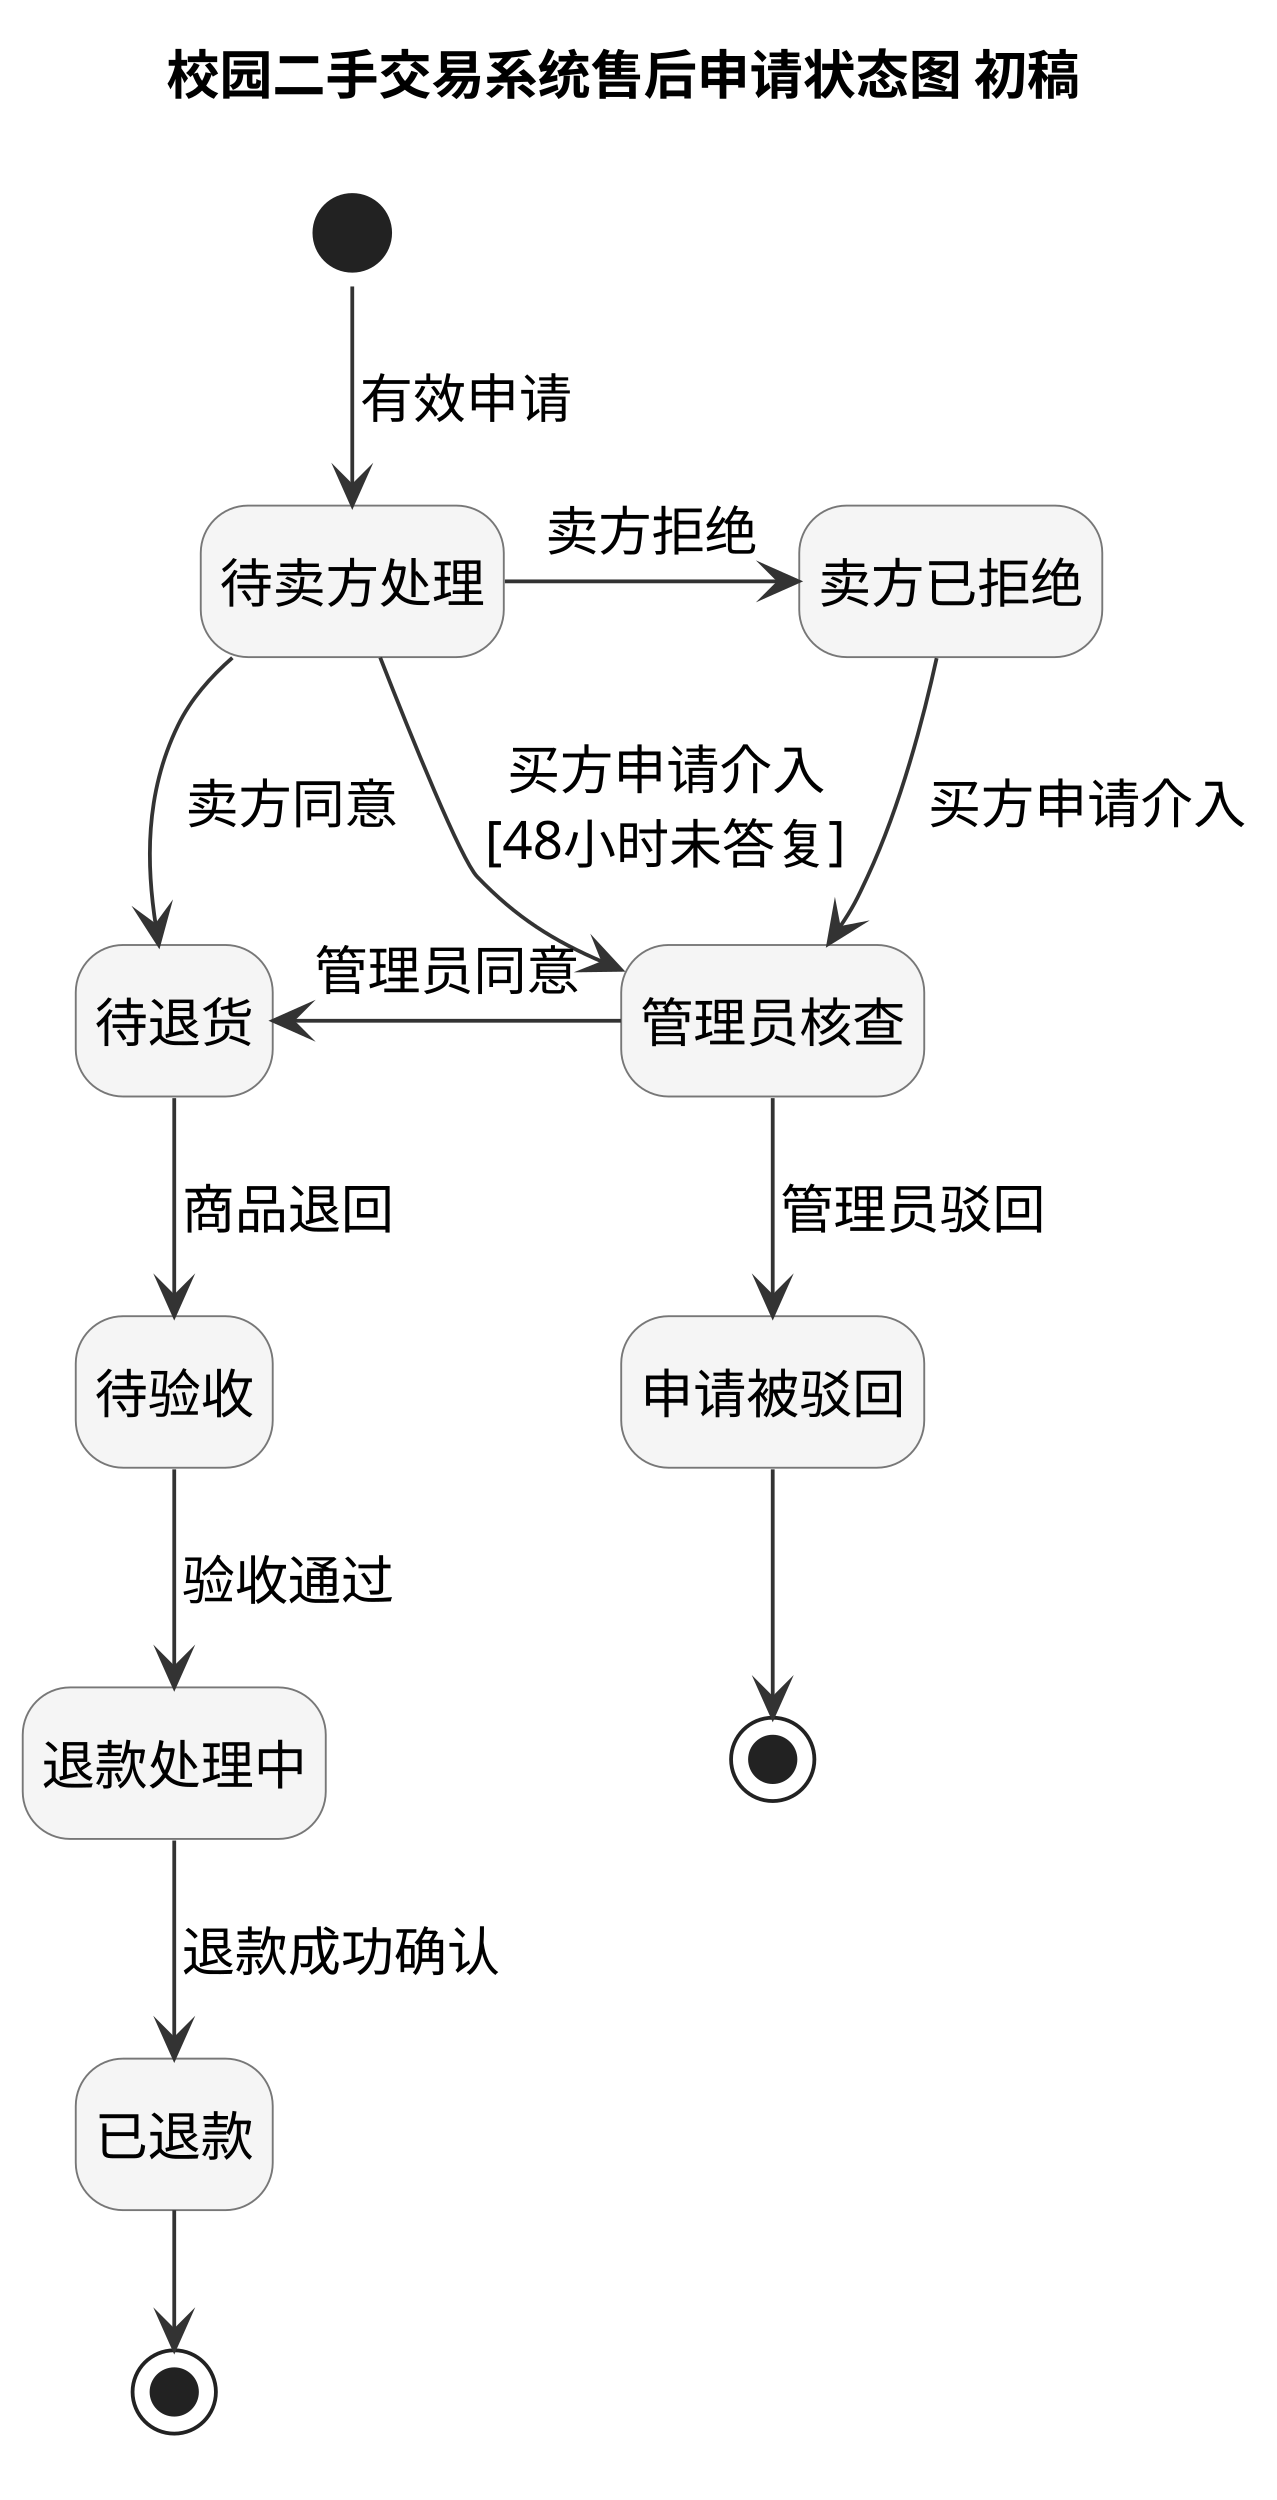
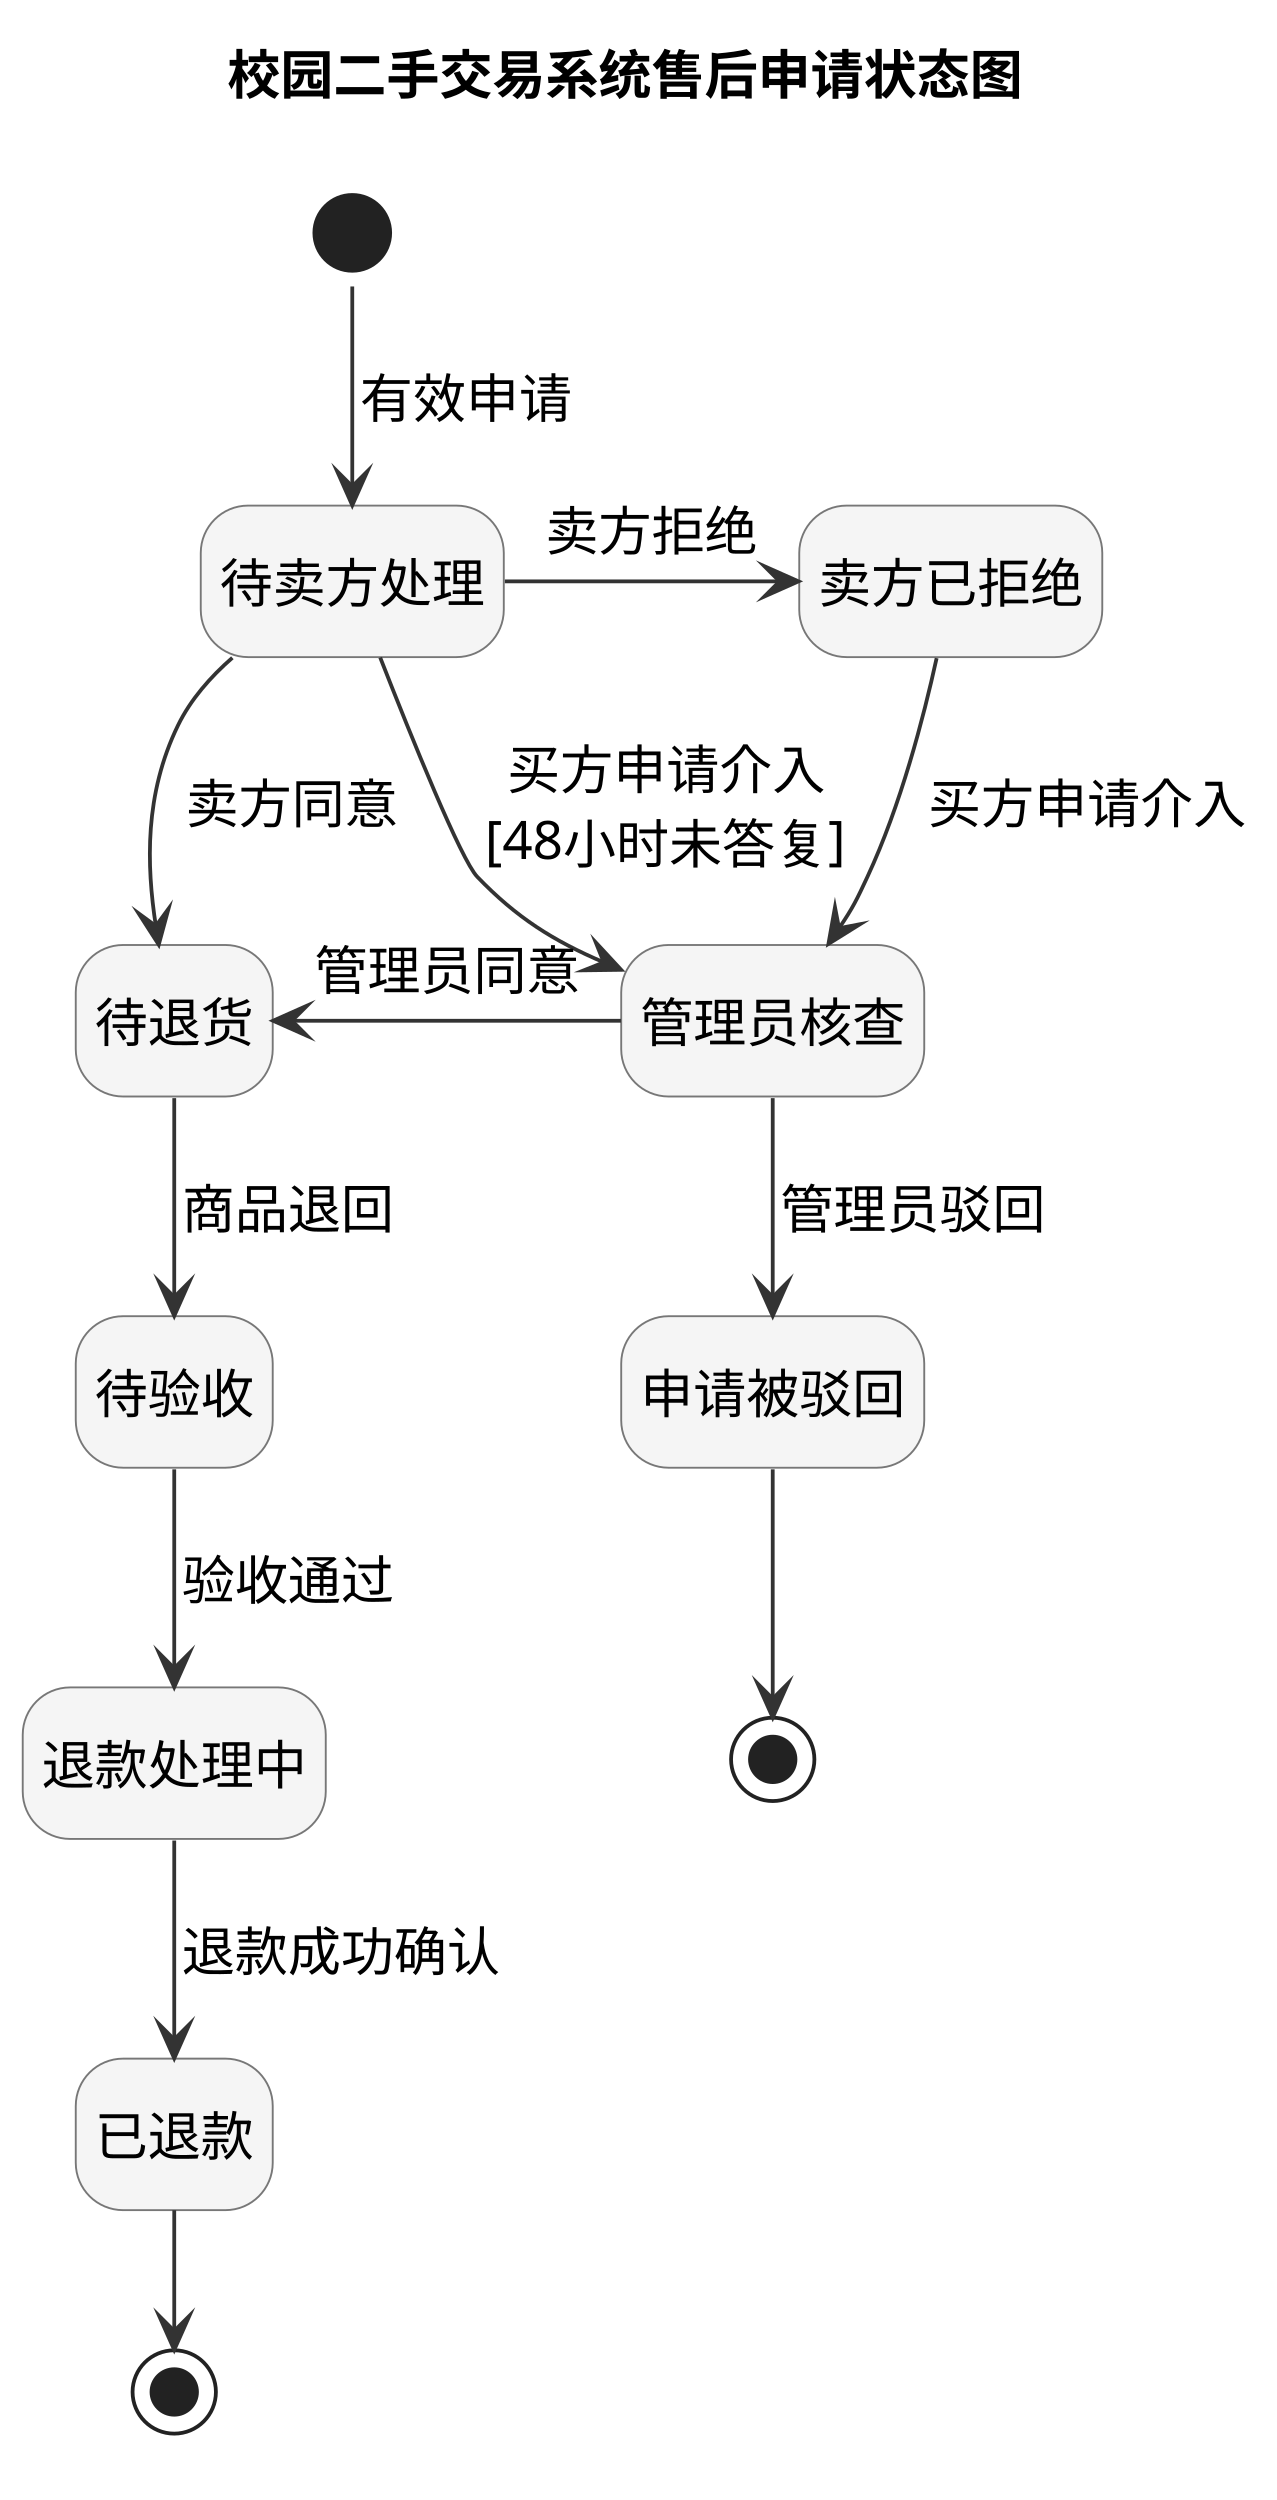
<svg xmlns="http://www.w3.org/2000/svg" version="1.1" data-diagram-type="STATE" style="width:337px;height:660px;background:#FFFFFF;" width="337px" height="660px" viewBox="0 0 337 660" zoomAndPan="magnify" preserveAspectRatio="none" contentStyleType="text/css">
  <defs />
  <g font-family="sans-serif" lengthAdjust="spacing">
    <g class="title" data-source-line="4">
-       <text x="43.915" y="24.813" fill="#000" font-size="14" textLength="242.17" font-weight="700" font-family="Microsoft YaHei">校园二手交易系统售后申请状态图 初稿</text>
+       <text x="60" y="24.813" fill="#000" font-size="14" textLength="210" font-weight="700" font-family="Microsoft YaHei">校园二手交易系统售后申请状态图</text>
    </g>
    <rect x="53" y="133.478" width="80" height="40" fill="#F5F5F5" style="stroke:#777;stroke-width:0.5;" rx="12.5" ry="12.5" />
    <text x="58" y="159.052" fill="#000" font-size="14" textLength="70" font-family="Microsoft YaHei">待卖方处理</text>
    <rect x="20" y="249.478" width="52" height="40" fill="#F5F5F5" style="stroke:#777;stroke-width:0.5;" rx="12.5" ry="12.5" />
    <text x="25" y="275.052" fill="#000" font-size="14" textLength="42" font-family="Microsoft YaHei">待退货</text>
    <rect x="20" y="347.478" width="52" height="40" fill="#F5F5F5" style="stroke:#777;stroke-width:0.5;" rx="12.5" ry="12.5" />
    <text x="25" y="373.052" fill="#000" font-size="14" textLength="42" font-family="Microsoft YaHei">待验收</text>
    <rect x="6" y="445.478" width="80" height="40" fill="#F5F5F5" style="stroke:#777;stroke-width:0.5;" rx="12.5" ry="12.5" />
    <text x="11" y="471.052" fill="#000" font-size="14" textLength="70" font-family="Microsoft YaHei">退款处理中</text>
    <rect x="20" y="543.478" width="52" height="40" fill="#F5F5F5" style="stroke:#777;stroke-width:0.5;" rx="12.5" ry="12.5" />
    <text x="25" y="569.052" fill="#000" font-size="14" textLength="42" font-family="Microsoft YaHei">已退款</text>
    <rect x="211" y="133.478" width="80" height="40" fill="#F5F5F5" style="stroke:#777;stroke-width:0.5;" rx="12.5" ry="12.5" />
    <text x="216" y="159.052" fill="#000" font-size="14" textLength="70" font-family="Microsoft YaHei">卖方已拒绝</text>
    <rect x="164" y="249.478" width="80" height="40" fill="#F5F5F5" style="stroke:#777;stroke-width:0.5;" rx="12.5" ry="12.5" />
    <text x="169" y="275.052" fill="#000" font-size="14" textLength="70" font-family="Microsoft YaHei">管理员核查</text>
    <rect x="164" y="347.478" width="80" height="40" fill="#F5F5F5" style="stroke:#777;stroke-width:0.5;" rx="12.5" ry="12.5" />
    <text x="169" y="373.052" fill="#000" font-size="14" textLength="70" font-family="Microsoft YaHei">申请被驳回</text>
    <g class="end_entity" data-qualified-name="RefundEnd" id="ent0009" data-source-line="23">
      <ellipse cx="46" cy="631.478" rx="11" ry="11" fill="none" style="stroke:#222;stroke-width:1;" />
      <ellipse cx="46" cy="631.478" rx="6" ry="6" fill="#222" style="stroke:#222;stroke-width:1;" />
    </g>
    <g class="end_entity" data-qualified-name="DeniedEnd" id="ent0010" data-source-line="24">
      <ellipse cx="204" cy="464.478" rx="11" ry="11" fill="none" style="stroke:#222;stroke-width:1;" />
      <ellipse cx="204" cy="464.478" rx="6" ry="6" fill="#222" style="stroke:#222;stroke-width:1;" />
    </g>
    <g class="start_entity" data-qualified-name=".start." id="ent0011" data-source-line="26">
      <ellipse cx="93" cy="61.478" rx="10" ry="10" fill="#222" style="stroke:#222;stroke-width:1;" />
    </g>
    <g class="link" data-entity-1="ent0011" data-entity-2="ent0001" id="lnk12" data-link-type="dependency">
      <polygon points="93,133.401,97,124.401,93,128.401,89,124.401,93,133.401" fill="#333" style="stroke:#333;stroke-width:1;stroke-linejoin:miter;stroke-miterlimit:10;" />
      <path d="M93,75.623 C93,90.145 93,110.761 93,128.401" style="stroke:#333;stroke-width:1;" fill="none" />
      <text x="95" y="110.291" fill="#000" font-size="14" textLength="56" font-family="Microsoft YaHei">有效申请</text>
    </g>
    <g class="link" data-entity-1="ent0001" data-entity-2="ent0002" id="lnk13" data-link-type="dependency">
      <polygon points="41.906,249.403,44.488,239.898,41.144,244.461,36.581,241.117,41.906,249.403" fill="#333" style="stroke:#333;stroke-width:1;stroke-linejoin:miter;stroke-miterlimit:10;" />
      <path d="M61.344,173.651 C55.565,178.691 50.321,184.659 47,191.478 C38.161,209.627 38.64,228.214 41.144,244.461" style="stroke:#333;stroke-width:1;" fill="none" />
      <text x="49" y="217.291" fill="#000" font-size="14" textLength="56" font-family="Microsoft YaHei">卖方同意</text>
    </g>
    <g class="link" data-entity-1="ent0002" data-entity-2="ent0003" id="lnk14" data-link-type="dependency">
      <polygon points="46,347.407,50,338.407,46,342.407,42,338.407,46,347.407" fill="#333" style="stroke:#333;stroke-width:1;stroke-linejoin:miter;stroke-miterlimit:10;" />
      <path d="M46,289.905 C46,306.67 46,325.747 46,342.407" style="stroke:#333;stroke-width:1;" fill="none" />
      <text x="48" y="324.291" fill="#000" font-size="14" textLength="56" font-family="Microsoft YaHei">商品退回</text>
    </g>
    <g class="link" data-entity-1="ent0003" data-entity-2="ent0004" id="lnk15" data-link-type="dependency">
      <polygon points="46,445.407,50,436.407,46,440.407,42,436.407,46,445.407" fill="#333" style="stroke:#333;stroke-width:1;stroke-linejoin:miter;stroke-miterlimit:10;" />
      <path d="M46,387.905 C46,404.67 46,423.747 46,440.407" style="stroke:#333;stroke-width:1;" fill="none" />
      <text x="48" y="422.291" fill="#000" font-size="14" textLength="56" font-family="Microsoft YaHei">验收通过</text>
    </g>
    <g class="link" data-entity-1="ent0004" data-entity-2="ent0005" id="lnk16" data-link-type="dependency">
      <polygon points="46,543.407,50,534.407,46,538.407,42,534.407,46,543.407" fill="#333" style="stroke:#333;stroke-width:1;stroke-linejoin:miter;stroke-miterlimit:10;" />
      <path d="M46,485.905 C46,502.67 46,521.747 46,538.407" style="stroke:#333;stroke-width:1;" fill="none" />
      <text x="48" y="520.291" fill="#000" font-size="14" textLength="84" font-family="Microsoft YaHei">退款成功确认</text>
    </g>
    <g class="link" data-entity-1="ent0005" data-entity-2="ent0009" id="lnk17" data-link-type="dependency">
      <polygon points="46,620.372,50,611.372,46,615.372,42,611.372,46,620.372" fill="#333" style="stroke:#333;stroke-width:1;stroke-linejoin:miter;stroke-miterlimit:10;" />
      <path d="M46,583.498 C46,595.414 46,605.356 46,615.372" style="stroke:#333;stroke-width:1;" fill="none" />
    </g>
    <g class="link" data-entity-1="ent0001" data-entity-2="ent0006" id="lnk18" data-link-type="dependency">
      <polygon points="210.795,153.478,201.795,149.478,205.795,153.478,201.795,157.478,210.795,153.478" fill="#333" style="stroke:#333;stroke-width:1;stroke-linejoin:miter;stroke-miterlimit:10;" />
      <path d="M133.279,153.478 C157.05,153.478 182.036,153.478 205.795,153.478" style="stroke:#333;stroke-width:1;" fill="none" />
      <text x="144" y="145.291" fill="#000" font-size="14" textLength="56" font-family="Microsoft YaHei">卖方拒绝</text>
    </g>
    <g class="link" data-entity-1="ent0006" data-entity-2="ent0007" id="lnk19" data-link-type="dependency">
      <polygon points="218.705,249.193,227.062,243.982,221.507,245.052,220.437,239.498,218.705,249.193" fill="#333" style="stroke:#333;stroke-width:1;stroke-linejoin:miter;stroke-miterlimit:10;" />
      <path d="M247.27,173.748 C243.77,189.698 237.753,212.702 229,231.478 C226.183,237.52 225.24,239.538 221.507,245.052" style="stroke:#333;stroke-width:1;" fill="none" />
      <text x="245" y="217.291" fill="#000" font-size="14" textLength="84" font-family="Microsoft YaHei">买方申请介入</text>
    </g>
    <g class="link" data-entity-1="ent0001" data-entity-2="ent0007" id="lnk20" data-link-type="dependency">
      <polygon points="163.987,256.033,157.29,248.811,159.391,254.063,154.139,256.164,163.987,256.033" fill="#333" style="stroke:#333;stroke-width:1;stroke-linejoin:miter;stroke-miterlimit:10;" />
      <path d="M100.367,173.578 C108.722,194.912 121.738,227.051 126,231.478 C136.395,242.275 145.975,248.313 159.391,254.063" style="stroke:#333;stroke-width:1;" fill="none" />
      <text x="133.886" y="208.291" fill="#000" font-size="14" textLength="84" font-family="Microsoft YaHei">买方申请介入</text>
      <text x="128" y="226.769" fill="#000" font-size="14" textLength="95.771" font-family="Microsoft YaHei">[48小时未答复]</text>
    </g>
    <g class="link" data-entity-1="ent0002" data-entity-2="ent0007" id="lnk22" data-link-type="dependency">
      <polygon points="72.09,269.478,81.09,273.478,77.09,269.478,81.09,265.478,72.09,269.478" fill="#333" style="stroke:#333;stroke-width:1;stroke-linejoin:miter;stroke-miterlimit:10;" />
      <path d="M77.09,269.478 C102.071,269.478 135.113,269.478 163.935,269.478" style="stroke:#333;stroke-width:1;" fill="none" />
      <text x="83" y="261.291" fill="#000" font-size="14" textLength="70" font-family="Microsoft YaHei">管理员同意</text>
    </g>
    <g class="link" data-entity-1="ent0007" data-entity-2="ent0008" id="lnk23" data-link-type="dependency">
      <polygon points="204,347.407,208,338.407,204,342.407,200,338.407,204,347.407" fill="#333" style="stroke:#333;stroke-width:1;stroke-linejoin:miter;stroke-miterlimit:10;" />
      <path d="M204,289.905 C204,306.67 204,325.747 204,342.407" style="stroke:#333;stroke-width:1;" fill="none" />
      <text x="206" y="324.291" fill="#000" font-size="14" textLength="70" font-family="Microsoft YaHei">管理员驳回</text>
    </g>
    <g class="link" data-entity-1="ent0008" data-entity-2="ent0010" id="lnk24" data-link-type="dependency">
      <polygon points="204,453.453,208,444.453,204,448.453,200,444.453,204,453.453" fill="#333" style="stroke:#333;stroke-width:1;stroke-linejoin:miter;stroke-miterlimit:10;" />
      <path d="M204,387.905 C204,407.628 204,432.472 204,448.453" style="stroke:#333;stroke-width:1;" fill="none" />
    </g>
  </g>
</svg>
